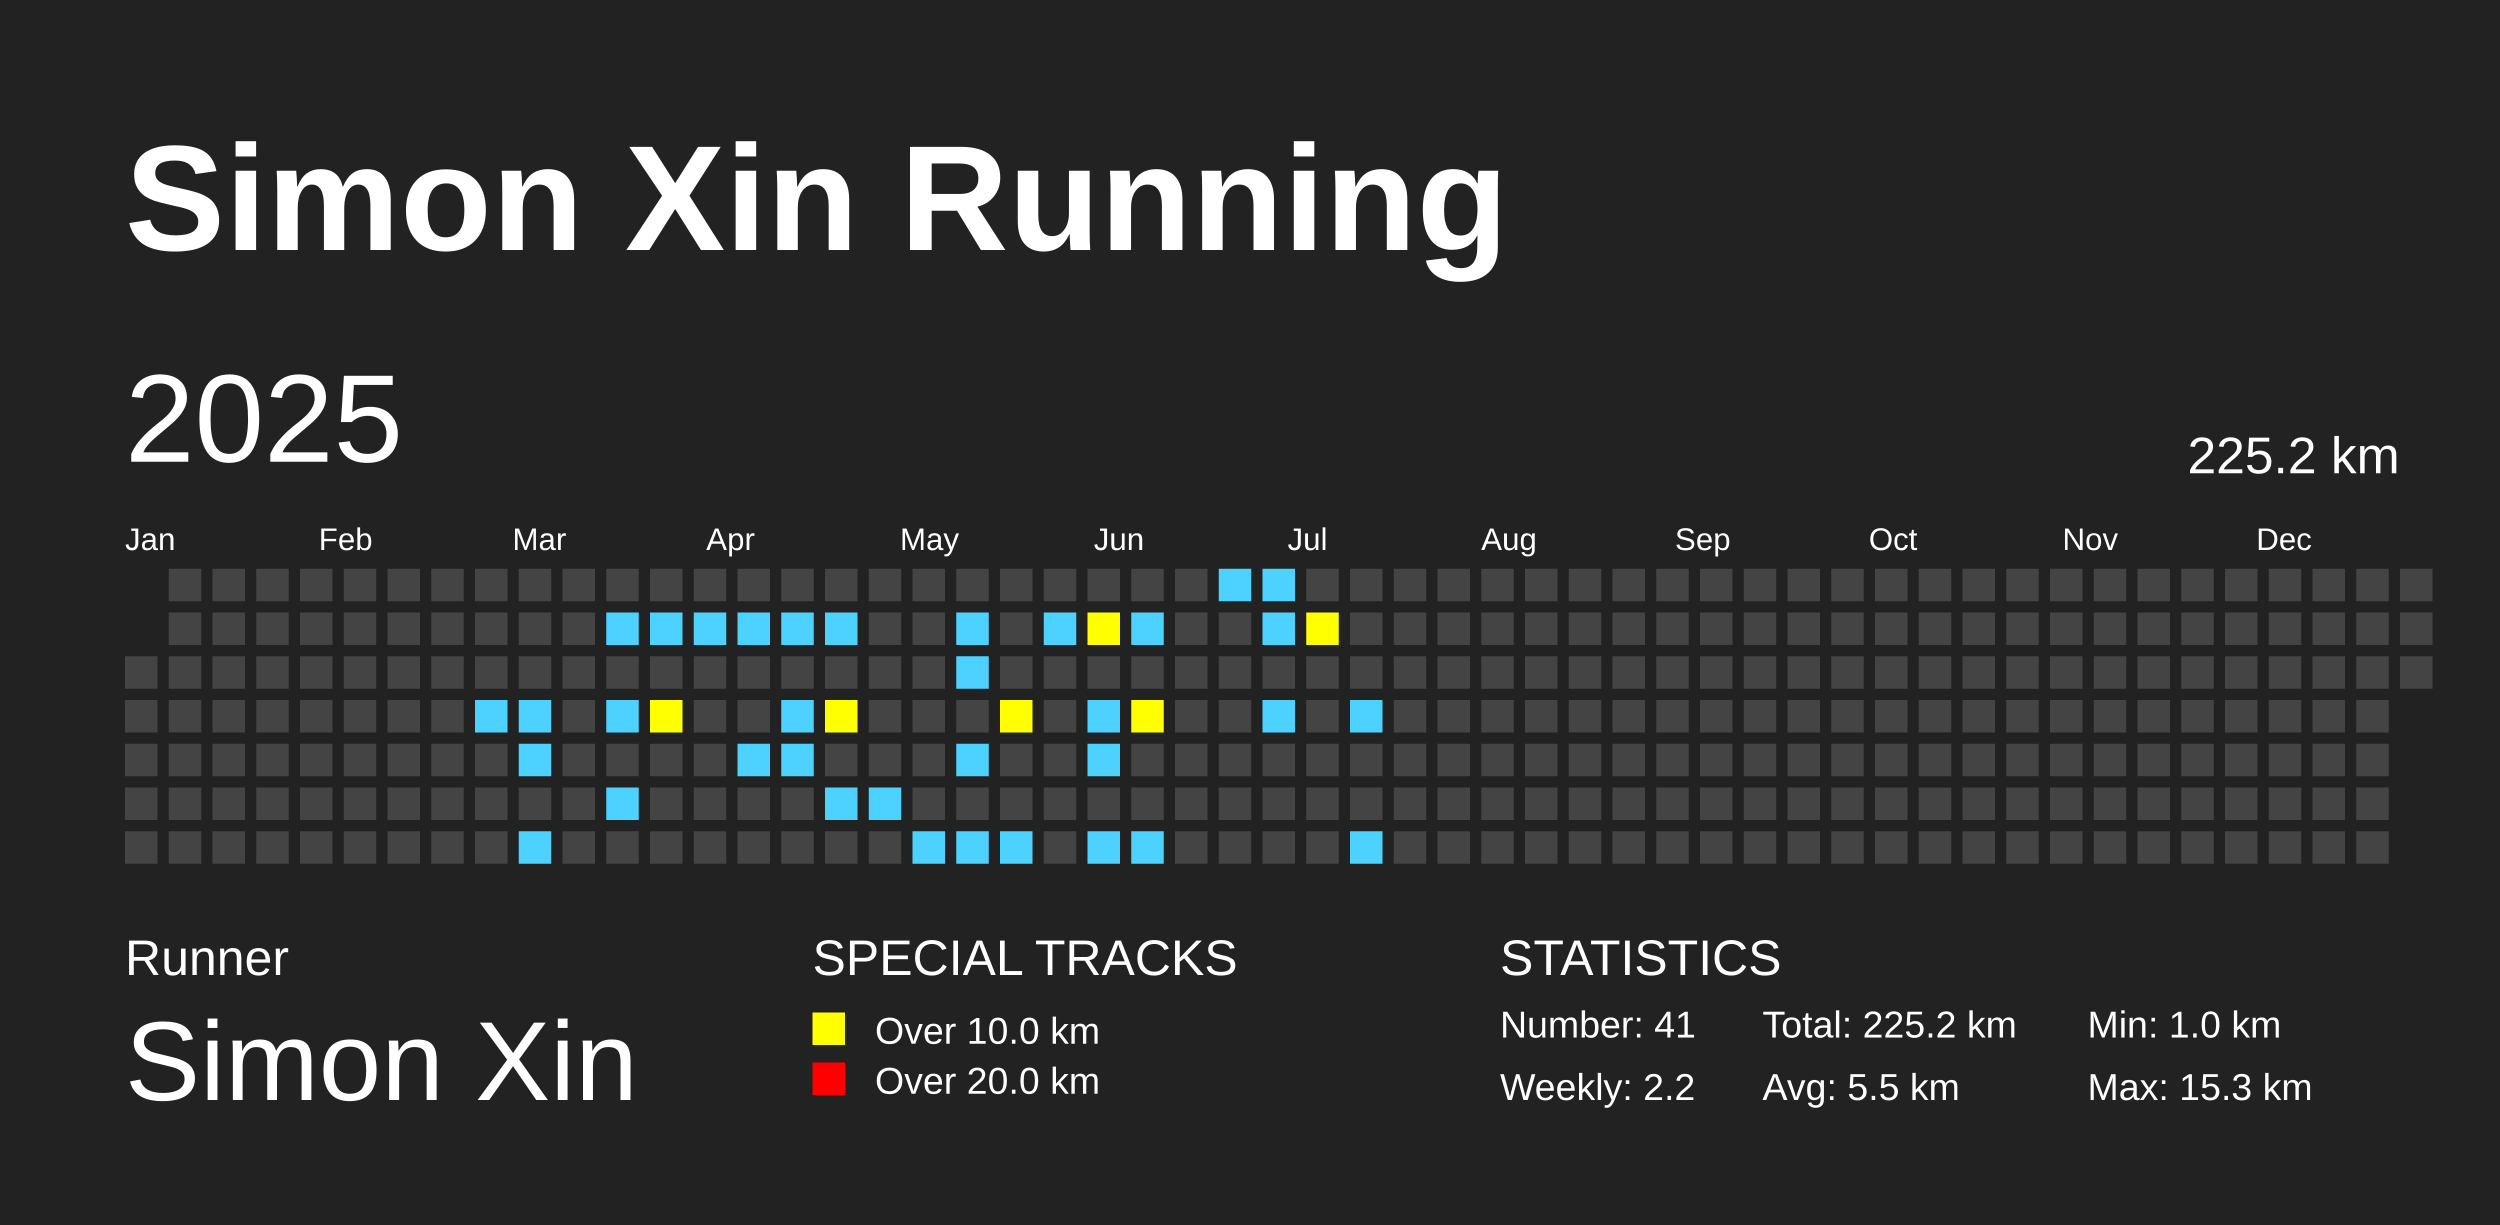
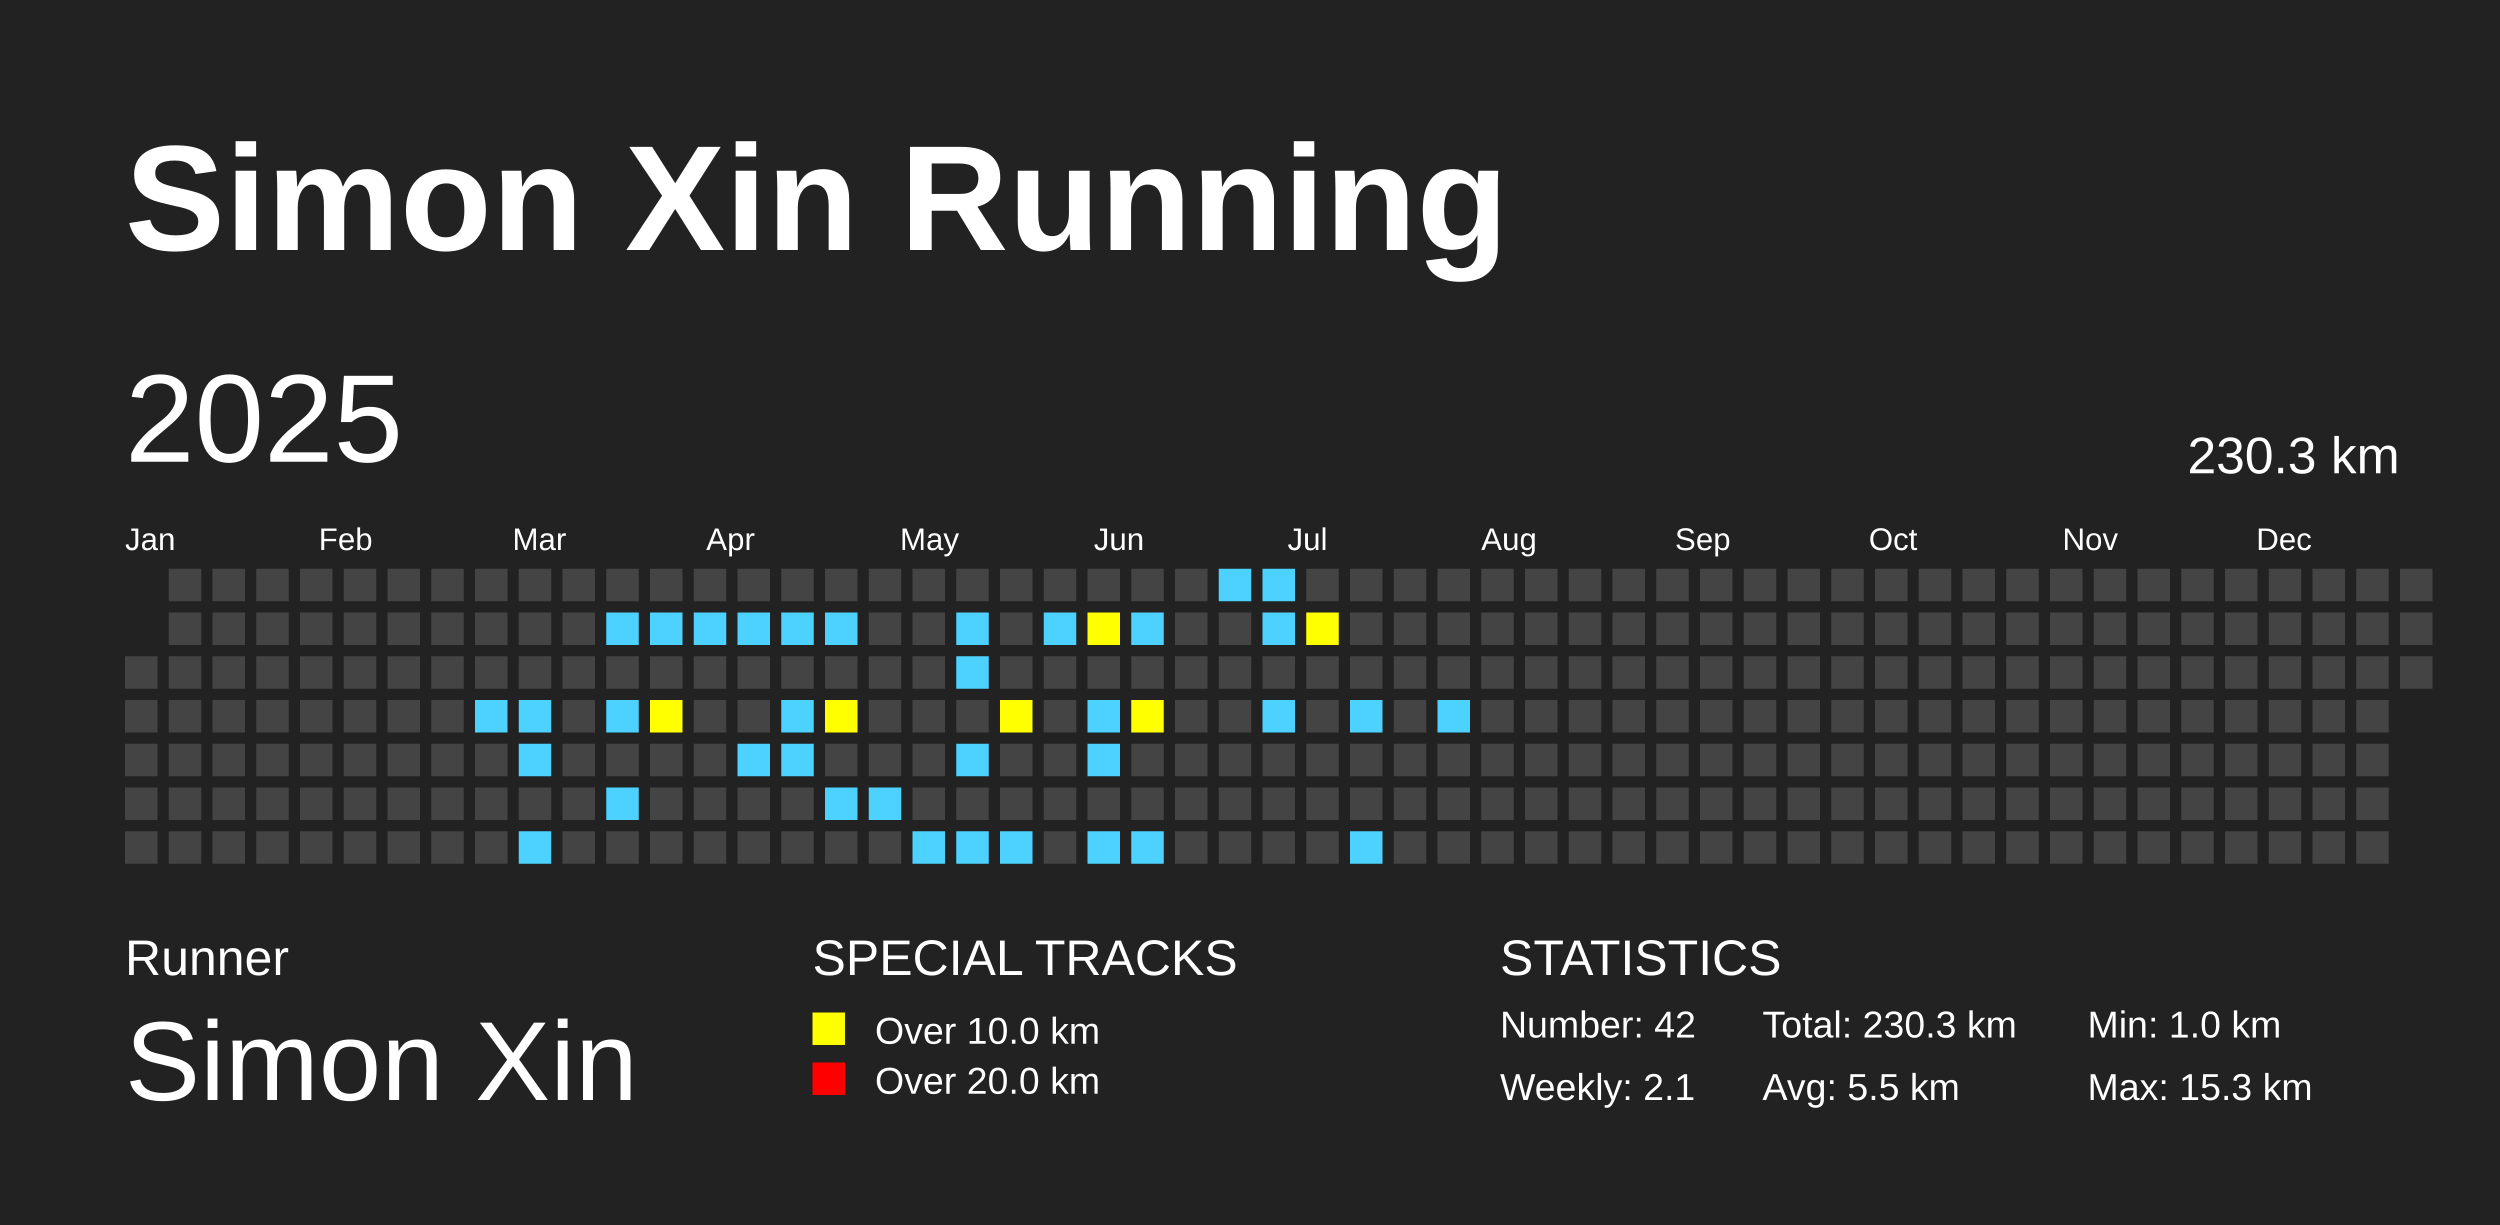
<svg xmlns="http://www.w3.org/2000/svg" baseProfile="full" height="98mm" version="1.1" viewBox="0,0,200,98" width="200mm">
  <defs />
  <rect fill="#222222" height="98" width="200" x="0" y="0" />
  <text fill="#FFFFFF" style="font-size:12px; font-family:Arial; font-weight:bold;" x="10" y="20">Simon Xin Running</text>
  <text fill="#FFFFFF" style="font-size:4px; font-family:Arial" x="10" y="78">Runner</text>
  <text fill="#FFFFFF" style="font-size:9px; font-family:Arial" x="10" y="88">Simon Xin</text>
  <text fill="#FFFFFF" style="font-size:4px; font-family:Arial" x="65" y="78">SPECIAL TRACKS</text>
  <rect fill="yellow" height="2.6" width="2.6" x="65" y="81" />
  <text fill="#FFFFFF" style="font-size:3px; font-family:Arial" x="70" y="83.5">Over 10.0 km</text>
  <rect fill="red" height="2.6" width="2.6" x="65" y="85" />
  <text fill="#FFFFFF" style="font-size:3px; font-family:Arial" x="70" y="87.5">Over 20.0 km</text>
  <text fill="#FFFFFF" style="font-size:4px; font-family:Arial" x="120" y="78">STATISTICS</text>
-   <text fill="#FFFFFF" style="font-size:3px; font-family:Arial" x="120" y="83">Number: 41</text>
-   <text fill="#FFFFFF" style="font-size:3px; font-family:Arial" x="120" y="88">Weekly: 2.2</text>
-   <text fill="#FFFFFF" style="font-size:3px; font-family:Arial" x="141" y="83">Total: 225.2 km</text>
+   <text fill="#FFFFFF" style="font-size:3px; font-family:Arial" x="120" y="83">Number: 42</text>
+   <text fill="#FFFFFF" style="font-size:3px; font-family:Arial" x="120" y="88">Weekly: 2.1</text>
+   <text fill="#FFFFFF" style="font-size:3px; font-family:Arial" x="141" y="83">Total: 230.3 km</text>
  <text fill="#FFFFFF" style="font-size:3px; font-family:Arial" x="141" y="88">Avg: 5.5 km</text>
  <text fill="#FFFFFF" style="font-size:3px; font-family:Arial" x="167" y="83">Min: 1.0 km</text>
  <text fill="#FFFFFF" style="font-size:3px; font-family:Arial" x="167" y="88">Max: 15.3 km</text>
  <text dominant-baseline="hanging" fill="#FFFFFF" style="font-size:10.0px; font-family:Arial;" x="10" y="30">2025</text>
-   <text dominant-baseline="hanging" fill="#FFFFFF" style="font-size:4.125px; font-family:Arial;" x="175" y="35">225.2 km</text>
+   <text dominant-baseline="hanging" fill="#FFFFFF" style="font-size:4.125px; font-family:Arial;" x="175" y="35">230.3 km</text>
  <text fill="#FFFFFF" style="font-size:2.5px; font-family:Arial" x="10.0" y="44">Jan</text>
  <text fill="#FFFFFF" style="font-size:2.5px; font-family:Arial" x="25.5" y="44">Feb</text>
  <text fill="#FFFFFF" style="font-size:2.5px; font-family:Arial" x="41.0" y="44">Mar</text>
  <text fill="#FFFFFF" style="font-size:2.5px; font-family:Arial" x="56.5" y="44">Apr</text>
  <text fill="#FFFFFF" style="font-size:2.5px; font-family:Arial" x="72.0" y="44">May</text>
  <text fill="#FFFFFF" style="font-size:2.5px; font-family:Arial" x="87.5" y="44">Jun</text>
  <text fill="#FFFFFF" style="font-size:2.5px; font-family:Arial" x="103.0" y="44">Jul</text>
  <text fill="#FFFFFF" style="font-size:2.5px; font-family:Arial" x="118.5" y="44">Aug</text>
  <text fill="#FFFFFF" style="font-size:2.5px; font-family:Arial" x="134.0" y="44">Sep</text>
  <text fill="#FFFFFF" style="font-size:2.5px; font-family:Arial" x="149.5" y="44">Oct</text>
  <text fill="#FFFFFF" style="font-size:2.5px; font-family:Arial" x="165.0" y="44">Nov</text>
  <text fill="#FFFFFF" style="font-size:2.5px; font-family:Arial" x="180.5" y="44">Dec</text>
  <rect fill="#444444" height="2.6" width="2.6" x="10.0" y="52.5" />
  <rect fill="#444444" height="2.6" width="2.6" x="10.0" y="56.0" />
  <rect fill="#444444" height="2.6" width="2.6" x="10.0" y="59.5" />
  <rect fill="#444444" height="2.6" width="2.6" x="10.0" y="63.0" />
  <rect fill="#444444" height="2.6" width="2.6" x="10.0" y="66.5" />
  <rect fill="#444444" height="2.6" width="2.6" x="13.5" y="45.5" />
  <rect fill="#444444" height="2.6" width="2.6" x="13.5" y="49.0" />
  <rect fill="#444444" height="2.6" width="2.6" x="13.5" y="52.5" />
  <rect fill="#444444" height="2.6" width="2.6" x="13.5" y="56.0" />
  <rect fill="#444444" height="2.6" width="2.6" x="13.5" y="59.5" />
  <rect fill="#444444" height="2.6" width="2.6" x="13.5" y="63.0" />
  <rect fill="#444444" height="2.6" width="2.6" x="13.5" y="66.5" />
  <rect fill="#444444" height="2.6" width="2.6" x="17.0" y="45.5" />
  <rect fill="#444444" height="2.6" width="2.6" x="17.0" y="49.0" />
  <rect fill="#444444" height="2.6" width="2.6" x="17.0" y="52.5" />
  <rect fill="#444444" height="2.6" width="2.6" x="17.0" y="56.0" />
  <rect fill="#444444" height="2.6" width="2.6" x="17.0" y="59.5" />
  <rect fill="#444444" height="2.6" width="2.6" x="17.0" y="63.0" />
  <rect fill="#444444" height="2.6" width="2.6" x="17.0" y="66.5" />
  <rect fill="#444444" height="2.6" width="2.6" x="20.5" y="45.5" />
  <rect fill="#444444" height="2.6" width="2.6" x="20.5" y="49.0" />
  <rect fill="#444444" height="2.6" width="2.6" x="20.5" y="52.5" />
  <rect fill="#444444" height="2.6" width="2.6" x="20.5" y="56.0" />
  <rect fill="#444444" height="2.6" width="2.6" x="20.5" y="59.5" />
  <rect fill="#444444" height="2.6" width="2.6" x="20.5" y="63.0" />
  <rect fill="#444444" height="2.6" width="2.6" x="20.5" y="66.5" />
  <rect fill="#444444" height="2.6" width="2.6" x="24.0" y="45.5" />
  <rect fill="#444444" height="2.6" width="2.6" x="24.0" y="49.0" />
  <rect fill="#444444" height="2.6" width="2.6" x="24.0" y="52.5" />
  <rect fill="#444444" height="2.6" width="2.6" x="24.0" y="56.0" />
  <rect fill="#444444" height="2.6" width="2.6" x="24.0" y="59.5" />
  <rect fill="#444444" height="2.6" width="2.6" x="24.0" y="63.0" />
  <rect fill="#444444" height="2.6" width="2.6" x="24.0" y="66.5" />
  <rect fill="#444444" height="2.6" width="2.6" x="27.5" y="45.5" />
  <rect fill="#444444" height="2.6" width="2.6" x="27.5" y="49.0" />
  <rect fill="#444444" height="2.6" width="2.6" x="27.5" y="52.5" />
  <rect fill="#444444" height="2.6" width="2.6" x="27.5" y="56.0" />
  <rect fill="#444444" height="2.6" width="2.6" x="27.5" y="59.5" />
  <rect fill="#444444" height="2.6" width="2.6" x="27.5" y="63.0" />
  <rect fill="#444444" height="2.6" width="2.6" x="27.5" y="66.5" />
  <rect fill="#444444" height="2.6" width="2.6" x="31.0" y="45.5" />
  <rect fill="#444444" height="2.6" width="2.6" x="31.0" y="49.0" />
  <rect fill="#444444" height="2.6" width="2.6" x="31.0" y="52.5" />
  <rect fill="#444444" height="2.6" width="2.6" x="31.0" y="56.0" />
  <rect fill="#444444" height="2.6" width="2.6" x="31.0" y="59.5" />
  <rect fill="#444444" height="2.6" width="2.6" x="31.0" y="63.0" />
  <rect fill="#444444" height="2.6" width="2.6" x="31.0" y="66.5" />
  <rect fill="#444444" height="2.6" width="2.6" x="34.5" y="45.5" />
  <rect fill="#444444" height="2.6" width="2.6" x="34.5" y="49.0" />
  <rect fill="#444444" height="2.6" width="2.6" x="34.5" y="52.5" />
  <rect fill="#444444" height="2.6" width="2.6" x="34.5" y="56.0" />
  <rect fill="#444444" height="2.6" width="2.6" x="34.5" y="59.5" />
  <rect fill="#444444" height="2.6" width="2.6" x="34.5" y="63.0" />
  <rect fill="#444444" height="2.6" width="2.6" x="34.5" y="66.5" />
  <rect fill="#444444" height="2.6" width="2.6" x="38.0" y="45.5" />
  <rect fill="#444444" height="2.6" width="2.6" x="38.0" y="49.0" />
  <rect fill="#444444" height="2.6" width="2.6" x="38.0" y="52.5" />
  <rect fill="#4DD2FF" height="2.6" width="2.6" x="38.0" y="56.0" />
  <rect fill="#444444" height="2.6" width="2.6" x="38.0" y="59.5" />
  <rect fill="#444444" height="2.6" width="2.6" x="38.0" y="63.0" />
  <rect fill="#444444" height="2.6" width="2.6" x="38.0" y="66.5" />
  <rect fill="#444444" height="2.6" width="2.6" x="41.5" y="45.5" />
  <rect fill="#444444" height="2.6" width="2.6" x="41.5" y="49.0" />
  <rect fill="#444444" height="2.6" width="2.6" x="41.5" y="52.5" />
  <rect fill="#4DD2FF" height="2.6" width="2.6" x="41.5" y="56.0" />
  <rect fill="#4DD2FF" height="2.6" width="2.6" x="41.5" y="59.5" />
  <rect fill="#444444" height="2.6" width="2.6" x="41.5" y="63.0" />
  <rect fill="#4DD2FF" height="2.6" width="2.6" x="41.5" y="66.5" />
  <rect fill="#444444" height="2.6" width="2.6" x="45.0" y="45.5" />
  <rect fill="#444444" height="2.6" width="2.6" x="45.0" y="49.0" />
  <rect fill="#444444" height="2.6" width="2.6" x="45.0" y="52.5" />
  <rect fill="#444444" height="2.6" width="2.6" x="45.0" y="56.0" />
  <rect fill="#444444" height="2.6" width="2.6" x="45.0" y="59.5" />
  <rect fill="#444444" height="2.6" width="2.6" x="45.0" y="63.0" />
  <rect fill="#444444" height="2.6" width="2.6" x="45.0" y="66.5" />
  <rect fill="#444444" height="2.6" width="2.6" x="48.5" y="45.5" />
  <rect fill="#4DD2FF" height="2.6" width="2.6" x="48.5" y="49.0" />
  <rect fill="#444444" height="2.6" width="2.6" x="48.5" y="52.5" />
  <rect fill="#4DD2FF" height="2.6" width="2.6" x="48.5" y="56.0" />
  <rect fill="#444444" height="2.6" width="2.6" x="48.5" y="59.5" />
  <rect fill="#4DD2FF" height="2.6" width="2.6" x="48.5" y="63.0" />
  <rect fill="#444444" height="2.6" width="2.6" x="48.5" y="66.5" />
  <rect fill="#444444" height="2.6" width="2.6" x="52.0" y="45.5" />
  <rect fill="#4DD2FF" height="2.6" width="2.6" x="52.0" y="49.0" />
  <rect fill="#444444" height="2.6" width="2.6" x="52.0" y="52.5" />
  <rect fill="yellow" height="2.6" width="2.6" x="52.0" y="56.0" />
  <rect fill="#444444" height="2.6" width="2.6" x="52.0" y="59.5" />
  <rect fill="#444444" height="2.6" width="2.6" x="52.0" y="63.0" />
  <rect fill="#444444" height="2.6" width="2.6" x="52.0" y="66.5" />
  <rect fill="#444444" height="2.6" width="2.6" x="55.5" y="45.5" />
  <rect fill="#4DD2FF" height="2.6" width="2.6" x="55.5" y="49.0" />
  <rect fill="#444444" height="2.6" width="2.6" x="55.5" y="52.5" />
  <rect fill="#444444" height="2.6" width="2.6" x="55.5" y="56.0" />
  <rect fill="#444444" height="2.6" width="2.6" x="55.5" y="59.5" />
  <rect fill="#444444" height="2.6" width="2.6" x="55.5" y="63.0" />
  <rect fill="#444444" height="2.6" width="2.6" x="55.5" y="66.5" />
  <rect fill="#444444" height="2.6" width="2.6" x="59.0" y="45.5" />
  <rect fill="#4DD2FF" height="2.6" width="2.6" x="59.0" y="49.0" />
  <rect fill="#444444" height="2.6" width="2.6" x="59.0" y="52.5" />
  <rect fill="#444444" height="2.6" width="2.6" x="59.0" y="56.0" />
  <rect fill="#4DD2FF" height="2.6" width="2.6" x="59.0" y="59.5" />
  <rect fill="#444444" height="2.6" width="2.6" x="59.0" y="63.0" />
  <rect fill="#444444" height="2.6" width="2.6" x="59.0" y="66.5" />
  <rect fill="#444444" height="2.6" width="2.6" x="62.5" y="45.5" />
  <rect fill="#4DD2FF" height="2.6" width="2.6" x="62.5" y="49.0" />
  <rect fill="#444444" height="2.6" width="2.6" x="62.5" y="52.5" />
  <rect fill="#4DD2FF" height="2.6" width="2.6" x="62.5" y="56.0" />
  <rect fill="#4DD2FF" height="2.6" width="2.6" x="62.5" y="59.5" />
  <rect fill="#444444" height="2.6" width="2.6" x="62.5" y="63.0" />
  <rect fill="#444444" height="2.6" width="2.6" x="62.5" y="66.5" />
  <rect fill="#444444" height="2.6" width="2.6" x="66.0" y="45.5" />
  <rect fill="#4DD2FF" height="2.6" width="2.6" x="66.0" y="49.0" />
  <rect fill="#444444" height="2.6" width="2.6" x="66.0" y="52.5" />
  <rect fill="yellow" height="2.6" width="2.6" x="66.0" y="56.0" />
  <rect fill="#444444" height="2.6" width="2.6" x="66.0" y="59.5" />
  <rect fill="#4DD2FF" height="2.6" width="2.6" x="66.0" y="63.0" />
  <rect fill="#444444" height="2.6" width="2.6" x="66.0" y="66.5" />
  <rect fill="#444444" height="2.6" width="2.6" x="69.5" y="45.5" />
  <rect fill="#444444" height="2.6" width="2.6" x="69.5" y="49.0" />
  <rect fill="#444444" height="2.6" width="2.6" x="69.5" y="52.5" />
  <rect fill="#444444" height="2.6" width="2.6" x="69.5" y="56.0" />
  <rect fill="#444444" height="2.6" width="2.6" x="69.5" y="59.5" />
  <rect fill="#4DD2FF" height="2.6" width="2.6" x="69.5" y="63.0" />
  <rect fill="#444444" height="2.6" width="2.6" x="69.5" y="66.5" />
  <rect fill="#444444" height="2.6" width="2.6" x="73.0" y="45.5" />
  <rect fill="#444444" height="2.6" width="2.6" x="73.0" y="49.0" />
  <rect fill="#444444" height="2.6" width="2.6" x="73.0" y="52.5" />
  <rect fill="#444444" height="2.6" width="2.6" x="73.0" y="56.0" />
  <rect fill="#444444" height="2.6" width="2.6" x="73.0" y="59.5" />
  <rect fill="#444444" height="2.6" width="2.6" x="73.0" y="63.0" />
  <rect fill="#4DD2FF" height="2.6" width="2.6" x="73.0" y="66.5" />
  <rect fill="#444444" height="2.6" width="2.6" x="76.5" y="45.5" />
  <rect fill="#4DD2FF" height="2.6" width="2.6" x="76.5" y="49.0" />
  <rect fill="#4DD2FF" height="2.6" width="2.6" x="76.5" y="52.5" />
  <rect fill="#444444" height="2.6" width="2.6" x="76.5" y="56.0" />
  <rect fill="#4DD2FF" height="2.6" width="2.6" x="76.5" y="59.5" />
  <rect fill="#444444" height="2.6" width="2.6" x="76.5" y="63.0" />
  <rect fill="#4DD2FF" height="2.6" width="2.6" x="76.5" y="66.5" />
  <rect fill="#444444" height="2.6" width="2.6" x="80.0" y="45.5" />
  <rect fill="#444444" height="2.6" width="2.6" x="80.0" y="49.0" />
  <rect fill="#444444" height="2.6" width="2.6" x="80.0" y="52.5" />
  <rect fill="yellow" height="2.6" width="2.6" x="80.0" y="56.0" />
  <rect fill="#444444" height="2.6" width="2.6" x="80.0" y="59.5" />
  <rect fill="#444444" height="2.6" width="2.6" x="80.0" y="63.0" />
  <rect fill="#4DD2FF" height="2.6" width="2.6" x="80.0" y="66.5" />
  <rect fill="#444444" height="2.6" width="2.6" x="83.5" y="45.5" />
  <rect fill="#4DD2FF" height="2.6" width="2.6" x="83.5" y="49.0" />
  <rect fill="#444444" height="2.6" width="2.6" x="83.5" y="52.5" />
  <rect fill="#444444" height="2.6" width="2.6" x="83.5" y="56.0" />
  <rect fill="#444444" height="2.6" width="2.6" x="83.5" y="59.5" />
  <rect fill="#444444" height="2.6" width="2.6" x="83.5" y="63.0" />
  <rect fill="#444444" height="2.6" width="2.6" x="83.5" y="66.5" />
  <rect fill="#444444" height="2.6" width="2.6" x="87.0" y="45.5" />
  <rect fill="yellow" height="2.6" width="2.6" x="87.0" y="49.0" />
  <rect fill="#444444" height="2.6" width="2.6" x="87.0" y="52.5" />
  <rect fill="#4DD2FF" height="2.6" width="2.6" x="87.0" y="56.0" />
  <rect fill="#4DD2FF" height="2.6" width="2.6" x="87.0" y="59.5" />
  <rect fill="#444444" height="2.6" width="2.6" x="87.0" y="63.0" />
  <rect fill="#4DD2FF" height="2.6" width="2.6" x="87.0" y="66.5" />
  <rect fill="#444444" height="2.6" width="2.6" x="90.5" y="45.5" />
  <rect fill="#4DD2FF" height="2.6" width="2.6" x="90.5" y="49.0" />
  <rect fill="#444444" height="2.6" width="2.6" x="90.5" y="52.5" />
  <rect fill="yellow" height="2.6" width="2.6" x="90.5" y="56.0" />
  <rect fill="#444444" height="2.6" width="2.6" x="90.5" y="59.5" />
  <rect fill="#444444" height="2.6" width="2.6" x="90.5" y="63.0" />
  <rect fill="#4DD2FF" height="2.6" width="2.6" x="90.5" y="66.5" />
  <rect fill="#444444" height="2.6" width="2.6" x="94.0" y="45.5" />
  <rect fill="#444444" height="2.6" width="2.6" x="94.0" y="49.0" />
  <rect fill="#444444" height="2.6" width="2.6" x="94.0" y="52.5" />
  <rect fill="#444444" height="2.6" width="2.6" x="94.0" y="56.0" />
  <rect fill="#444444" height="2.6" width="2.6" x="94.0" y="59.5" />
  <rect fill="#444444" height="2.6" width="2.6" x="94.0" y="63.0" />
  <rect fill="#444444" height="2.6" width="2.6" x="94.0" y="66.5" />
  <rect fill="#4DD2FF" height="2.6" width="2.6" x="97.5" y="45.5" />
  <rect fill="#444444" height="2.6" width="2.6" x="97.5" y="49.0" />
  <rect fill="#444444" height="2.6" width="2.6" x="97.5" y="52.5" />
  <rect fill="#444444" height="2.6" width="2.6" x="97.5" y="56.0" />
  <rect fill="#444444" height="2.6" width="2.6" x="97.5" y="59.5" />
  <rect fill="#444444" height="2.6" width="2.6" x="97.5" y="63.0" />
  <rect fill="#444444" height="2.6" width="2.6" x="97.5" y="66.5" />
  <rect fill="#4DD2FF" height="2.6" width="2.6" x="101.0" y="45.5" />
  <rect fill="#4DD2FF" height="2.6" width="2.6" x="101.0" y="49.0" />
  <rect fill="#444444" height="2.6" width="2.6" x="101.0" y="52.5" />
  <rect fill="#4DD2FF" height="2.6" width="2.6" x="101.0" y="56.0" />
  <rect fill="#444444" height="2.6" width="2.6" x="101.0" y="59.5" />
  <rect fill="#444444" height="2.6" width="2.6" x="101.0" y="63.0" />
  <rect fill="#444444" height="2.6" width="2.6" x="101.0" y="66.5" />
  <rect fill="#444444" height="2.6" width="2.6" x="104.5" y="45.5" />
  <rect fill="yellow" height="2.6" width="2.6" x="104.5" y="49.0" />
  <rect fill="#444444" height="2.6" width="2.6" x="104.5" y="52.5" />
  <rect fill="#444444" height="2.6" width="2.6" x="104.5" y="56.0" />
  <rect fill="#444444" height="2.6" width="2.6" x="104.5" y="59.5" />
  <rect fill="#444444" height="2.6" width="2.6" x="104.5" y="63.0" />
  <rect fill="#444444" height="2.6" width="2.6" x="104.5" y="66.5" />
  <rect fill="#444444" height="2.6" width="2.6" x="108.0" y="45.5" />
  <rect fill="#444444" height="2.6" width="2.6" x="108.0" y="49.0" />
  <rect fill="#444444" height="2.6" width="2.6" x="108.0" y="52.5" />
  <rect fill="#4DD2FF" height="2.6" width="2.6" x="108.0" y="56.0" />
  <rect fill="#444444" height="2.6" width="2.6" x="108.0" y="59.5" />
  <rect fill="#444444" height="2.6" width="2.6" x="108.0" y="63.0" />
  <rect fill="#4DD2FF" height="2.6" width="2.6" x="108.0" y="66.5" />
  <rect fill="#444444" height="2.6" width="2.6" x="111.5" y="45.5" />
  <rect fill="#444444" height="2.6" width="2.6" x="111.5" y="49.0" />
  <rect fill="#444444" height="2.6" width="2.6" x="111.5" y="52.5" />
  <rect fill="#444444" height="2.6" width="2.6" x="111.5" y="56.0" />
  <rect fill="#444444" height="2.6" width="2.6" x="111.5" y="59.5" />
  <rect fill="#444444" height="2.6" width="2.6" x="111.5" y="63.0" />
  <rect fill="#444444" height="2.6" width="2.6" x="111.5" y="66.5" />
  <rect fill="#444444" height="2.6" width="2.6" x="115.0" y="45.5" />
  <rect fill="#444444" height="2.6" width="2.6" x="115.0" y="49.0" />
  <rect fill="#444444" height="2.6" width="2.6" x="115.0" y="52.5" />
-   <rect fill="#444444" height="2.6" width="2.6" x="115.0" y="56.0" />
+   <rect fill="#4DD2FF" height="2.6" width="2.6" x="115.0" y="56.0" />
  <rect fill="#444444" height="2.6" width="2.6" x="115.0" y="59.5" />
  <rect fill="#444444" height="2.6" width="2.6" x="115.0" y="63.0" />
  <rect fill="#444444" height="2.6" width="2.6" x="115.0" y="66.5" />
  <rect fill="#444444" height="2.6" width="2.6" x="118.5" y="45.5" />
  <rect fill="#444444" height="2.6" width="2.6" x="118.5" y="49.0" />
  <rect fill="#444444" height="2.6" width="2.6" x="118.5" y="52.5" />
  <rect fill="#444444" height="2.6" width="2.6" x="118.5" y="56.0" />
  <rect fill="#444444" height="2.6" width="2.6" x="118.5" y="59.5" />
  <rect fill="#444444" height="2.6" width="2.6" x="118.5" y="63.0" />
  <rect fill="#444444" height="2.6" width="2.6" x="118.5" y="66.5" />
  <rect fill="#444444" height="2.6" width="2.6" x="122.0" y="45.5" />
  <rect fill="#444444" height="2.6" width="2.6" x="122.0" y="49.0" />
  <rect fill="#444444" height="2.6" width="2.6" x="122.0" y="52.5" />
  <rect fill="#444444" height="2.6" width="2.6" x="122.0" y="56.0" />
  <rect fill="#444444" height="2.6" width="2.6" x="122.0" y="59.5" />
  <rect fill="#444444" height="2.6" width="2.6" x="122.0" y="63.0" />
  <rect fill="#444444" height="2.6" width="2.6" x="122.0" y="66.5" />
  <rect fill="#444444" height="2.6" width="2.6" x="125.5" y="45.5" />
  <rect fill="#444444" height="2.6" width="2.6" x="125.5" y="49.0" />
  <rect fill="#444444" height="2.6" width="2.6" x="125.5" y="52.5" />
  <rect fill="#444444" height="2.6" width="2.6" x="125.5" y="56.0" />
  <rect fill="#444444" height="2.6" width="2.6" x="125.5" y="59.5" />
  <rect fill="#444444" height="2.6" width="2.6" x="125.5" y="63.0" />
  <rect fill="#444444" height="2.6" width="2.6" x="125.5" y="66.5" />
  <rect fill="#444444" height="2.6" width="2.6" x="129.0" y="45.5" />
  <rect fill="#444444" height="2.6" width="2.6" x="129.0" y="49.0" />
  <rect fill="#444444" height="2.6" width="2.6" x="129.0" y="52.5" />
  <rect fill="#444444" height="2.6" width="2.6" x="129.0" y="56.0" />
  <rect fill="#444444" height="2.6" width="2.6" x="129.0" y="59.5" />
  <rect fill="#444444" height="2.6" width="2.6" x="129.0" y="63.0" />
  <rect fill="#444444" height="2.6" width="2.6" x="129.0" y="66.5" />
  <rect fill="#444444" height="2.6" width="2.6" x="132.5" y="45.5" />
  <rect fill="#444444" height="2.6" width="2.6" x="132.5" y="49.0" />
  <rect fill="#444444" height="2.6" width="2.6" x="132.5" y="52.5" />
  <rect fill="#444444" height="2.6" width="2.6" x="132.5" y="56.0" />
  <rect fill="#444444" height="2.6" width="2.6" x="132.5" y="59.5" />
  <rect fill="#444444" height="2.6" width="2.6" x="132.5" y="63.0" />
  <rect fill="#444444" height="2.6" width="2.6" x="132.5" y="66.5" />
  <rect fill="#444444" height="2.6" width="2.6" x="136.0" y="45.5" />
  <rect fill="#444444" height="2.6" width="2.6" x="136.0" y="49.0" />
  <rect fill="#444444" height="2.6" width="2.6" x="136.0" y="52.5" />
  <rect fill="#444444" height="2.6" width="2.6" x="136.0" y="56.0" />
  <rect fill="#444444" height="2.6" width="2.6" x="136.0" y="59.5" />
  <rect fill="#444444" height="2.6" width="2.6" x="136.0" y="63.0" />
  <rect fill="#444444" height="2.6" width="2.6" x="136.0" y="66.5" />
  <rect fill="#444444" height="2.6" width="2.6" x="139.5" y="45.5" />
  <rect fill="#444444" height="2.6" width="2.6" x="139.5" y="49.0" />
  <rect fill="#444444" height="2.6" width="2.6" x="139.5" y="52.5" />
  <rect fill="#444444" height="2.6" width="2.6" x="139.5" y="56.0" />
  <rect fill="#444444" height="2.6" width="2.6" x="139.5" y="59.5" />
  <rect fill="#444444" height="2.6" width="2.6" x="139.5" y="63.0" />
  <rect fill="#444444" height="2.6" width="2.6" x="139.5" y="66.5" />
  <rect fill="#444444" height="2.6" width="2.6" x="143.0" y="45.5" />
  <rect fill="#444444" height="2.6" width="2.6" x="143.0" y="49.0" />
  <rect fill="#444444" height="2.6" width="2.6" x="143.0" y="52.5" />
  <rect fill="#444444" height="2.6" width="2.6" x="143.0" y="56.0" />
  <rect fill="#444444" height="2.6" width="2.6" x="143.0" y="59.5" />
  <rect fill="#444444" height="2.6" width="2.6" x="143.0" y="63.0" />
  <rect fill="#444444" height="2.6" width="2.6" x="143.0" y="66.5" />
  <rect fill="#444444" height="2.6" width="2.6" x="146.5" y="45.5" />
  <rect fill="#444444" height="2.6" width="2.6" x="146.5" y="49.0" />
  <rect fill="#444444" height="2.6" width="2.6" x="146.5" y="52.5" />
  <rect fill="#444444" height="2.6" width="2.6" x="146.5" y="56.0" />
  <rect fill="#444444" height="2.6" width="2.6" x="146.5" y="59.5" />
  <rect fill="#444444" height="2.6" width="2.6" x="146.5" y="63.0" />
  <rect fill="#444444" height="2.6" width="2.6" x="146.5" y="66.5" />
  <rect fill="#444444" height="2.6" width="2.6" x="150.0" y="45.5" />
  <rect fill="#444444" height="2.6" width="2.6" x="150.0" y="49.0" />
  <rect fill="#444444" height="2.6" width="2.6" x="150.0" y="52.5" />
  <rect fill="#444444" height="2.6" width="2.6" x="150.0" y="56.0" />
  <rect fill="#444444" height="2.6" width="2.6" x="150.0" y="59.5" />
  <rect fill="#444444" height="2.6" width="2.6" x="150.0" y="63.0" />
  <rect fill="#444444" height="2.6" width="2.6" x="150.0" y="66.5" />
  <rect fill="#444444" height="2.6" width="2.6" x="153.5" y="45.5" />
  <rect fill="#444444" height="2.6" width="2.6" x="153.5" y="49.0" />
  <rect fill="#444444" height="2.6" width="2.6" x="153.5" y="52.5" />
  <rect fill="#444444" height="2.6" width="2.6" x="153.5" y="56.0" />
  <rect fill="#444444" height="2.6" width="2.6" x="153.5" y="59.5" />
  <rect fill="#444444" height="2.6" width="2.6" x="153.5" y="63.0" />
  <rect fill="#444444" height="2.6" width="2.6" x="153.5" y="66.5" />
  <rect fill="#444444" height="2.6" width="2.6" x="157.0" y="45.5" />
  <rect fill="#444444" height="2.6" width="2.6" x="157.0" y="49.0" />
  <rect fill="#444444" height="2.6" width="2.6" x="157.0" y="52.5" />
  <rect fill="#444444" height="2.6" width="2.6" x="157.0" y="56.0" />
  <rect fill="#444444" height="2.6" width="2.6" x="157.0" y="59.5" />
  <rect fill="#444444" height="2.6" width="2.6" x="157.0" y="63.0" />
  <rect fill="#444444" height="2.6" width="2.6" x="157.0" y="66.5" />
  <rect fill="#444444" height="2.6" width="2.6" x="160.5" y="45.5" />
  <rect fill="#444444" height="2.6" width="2.6" x="160.5" y="49.0" />
  <rect fill="#444444" height="2.6" width="2.6" x="160.5" y="52.5" />
  <rect fill="#444444" height="2.6" width="2.6" x="160.5" y="56.0" />
  <rect fill="#444444" height="2.6" width="2.6" x="160.5" y="59.5" />
  <rect fill="#444444" height="2.6" width="2.6" x="160.5" y="63.0" />
  <rect fill="#444444" height="2.6" width="2.6" x="160.5" y="66.5" />
  <rect fill="#444444" height="2.6" width="2.6" x="164.0" y="45.5" />
  <rect fill="#444444" height="2.6" width="2.6" x="164.0" y="49.0" />
  <rect fill="#444444" height="2.6" width="2.6" x="164.0" y="52.5" />
  <rect fill="#444444" height="2.6" width="2.6" x="164.0" y="56.0" />
  <rect fill="#444444" height="2.6" width="2.6" x="164.0" y="59.5" />
  <rect fill="#444444" height="2.6" width="2.6" x="164.0" y="63.0" />
  <rect fill="#444444" height="2.6" width="2.6" x="164.0" y="66.5" />
  <rect fill="#444444" height="2.6" width="2.6" x="167.5" y="45.5" />
  <rect fill="#444444" height="2.6" width="2.6" x="167.5" y="49.0" />
  <rect fill="#444444" height="2.6" width="2.6" x="167.5" y="52.5" />
  <rect fill="#444444" height="2.6" width="2.6" x="167.5" y="56.0" />
  <rect fill="#444444" height="2.6" width="2.6" x="167.5" y="59.5" />
  <rect fill="#444444" height="2.6" width="2.6" x="167.5" y="63.0" />
  <rect fill="#444444" height="2.6" width="2.6" x="167.5" y="66.5" />
  <rect fill="#444444" height="2.6" width="2.6" x="171.0" y="45.5" />
  <rect fill="#444444" height="2.6" width="2.6" x="171.0" y="49.0" />
  <rect fill="#444444" height="2.6" width="2.6" x="171.0" y="52.5" />
  <rect fill="#444444" height="2.6" width="2.6" x="171.0" y="56.0" />
  <rect fill="#444444" height="2.6" width="2.6" x="171.0" y="59.5" />
  <rect fill="#444444" height="2.6" width="2.6" x="171.0" y="63.0" />
  <rect fill="#444444" height="2.6" width="2.6" x="171.0" y="66.5" />
  <rect fill="#444444" height="2.6" width="2.6" x="174.5" y="45.5" />
  <rect fill="#444444" height="2.6" width="2.6" x="174.5" y="49.0" />
  <rect fill="#444444" height="2.6" width="2.6" x="174.5" y="52.5" />
  <rect fill="#444444" height="2.6" width="2.6" x="174.5" y="56.0" />
  <rect fill="#444444" height="2.6" width="2.6" x="174.5" y="59.5" />
  <rect fill="#444444" height="2.6" width="2.6" x="174.5" y="63.0" />
  <rect fill="#444444" height="2.6" width="2.6" x="174.5" y="66.5" />
  <rect fill="#444444" height="2.6" width="2.6" x="178.0" y="45.5" />
  <rect fill="#444444" height="2.6" width="2.6" x="178.0" y="49.0" />
  <rect fill="#444444" height="2.6" width="2.6" x="178.0" y="52.5" />
  <rect fill="#444444" height="2.6" width="2.6" x="178.0" y="56.0" />
  <rect fill="#444444" height="2.6" width="2.6" x="178.0" y="59.5" />
  <rect fill="#444444" height="2.6" width="2.6" x="178.0" y="63.0" />
  <rect fill="#444444" height="2.6" width="2.6" x="178.0" y="66.5" />
  <rect fill="#444444" height="2.6" width="2.6" x="181.5" y="45.5" />
  <rect fill="#444444" height="2.6" width="2.6" x="181.5" y="49.0" />
  <rect fill="#444444" height="2.6" width="2.6" x="181.5" y="52.5" />
  <rect fill="#444444" height="2.6" width="2.6" x="181.5" y="56.0" />
  <rect fill="#444444" height="2.6" width="2.6" x="181.5" y="59.5" />
  <rect fill="#444444" height="2.6" width="2.6" x="181.5" y="63.0" />
  <rect fill="#444444" height="2.6" width="2.6" x="181.5" y="66.5" />
  <rect fill="#444444" height="2.6" width="2.6" x="185.0" y="45.5" />
  <rect fill="#444444" height="2.6" width="2.6" x="185.0" y="49.0" />
  <rect fill="#444444" height="2.6" width="2.6" x="185.0" y="52.5" />
  <rect fill="#444444" height="2.6" width="2.6" x="185.0" y="56.0" />
  <rect fill="#444444" height="2.6" width="2.6" x="185.0" y="59.5" />
  <rect fill="#444444" height="2.6" width="2.6" x="185.0" y="63.0" />
  <rect fill="#444444" height="2.6" width="2.6" x="185.0" y="66.5" />
  <rect fill="#444444" height="2.6" width="2.6" x="188.5" y="45.5" />
  <rect fill="#444444" height="2.6" width="2.6" x="188.5" y="49.0" />
  <rect fill="#444444" height="2.6" width="2.6" x="188.5" y="52.5" />
  <rect fill="#444444" height="2.6" width="2.6" x="188.5" y="56.0" />
  <rect fill="#444444" height="2.6" width="2.6" x="188.5" y="59.5" />
  <rect fill="#444444" height="2.6" width="2.6" x="188.5" y="63.0" />
  <rect fill="#444444" height="2.6" width="2.6" x="188.5" y="66.5" />
  <rect fill="#444444" height="2.6" width="2.6" x="192.0" y="45.5" />
  <rect fill="#444444" height="2.6" width="2.6" x="192.0" y="49.0" />
  <rect fill="#444444" height="2.6" width="2.6" x="192.0" y="52.5" />
</svg>
